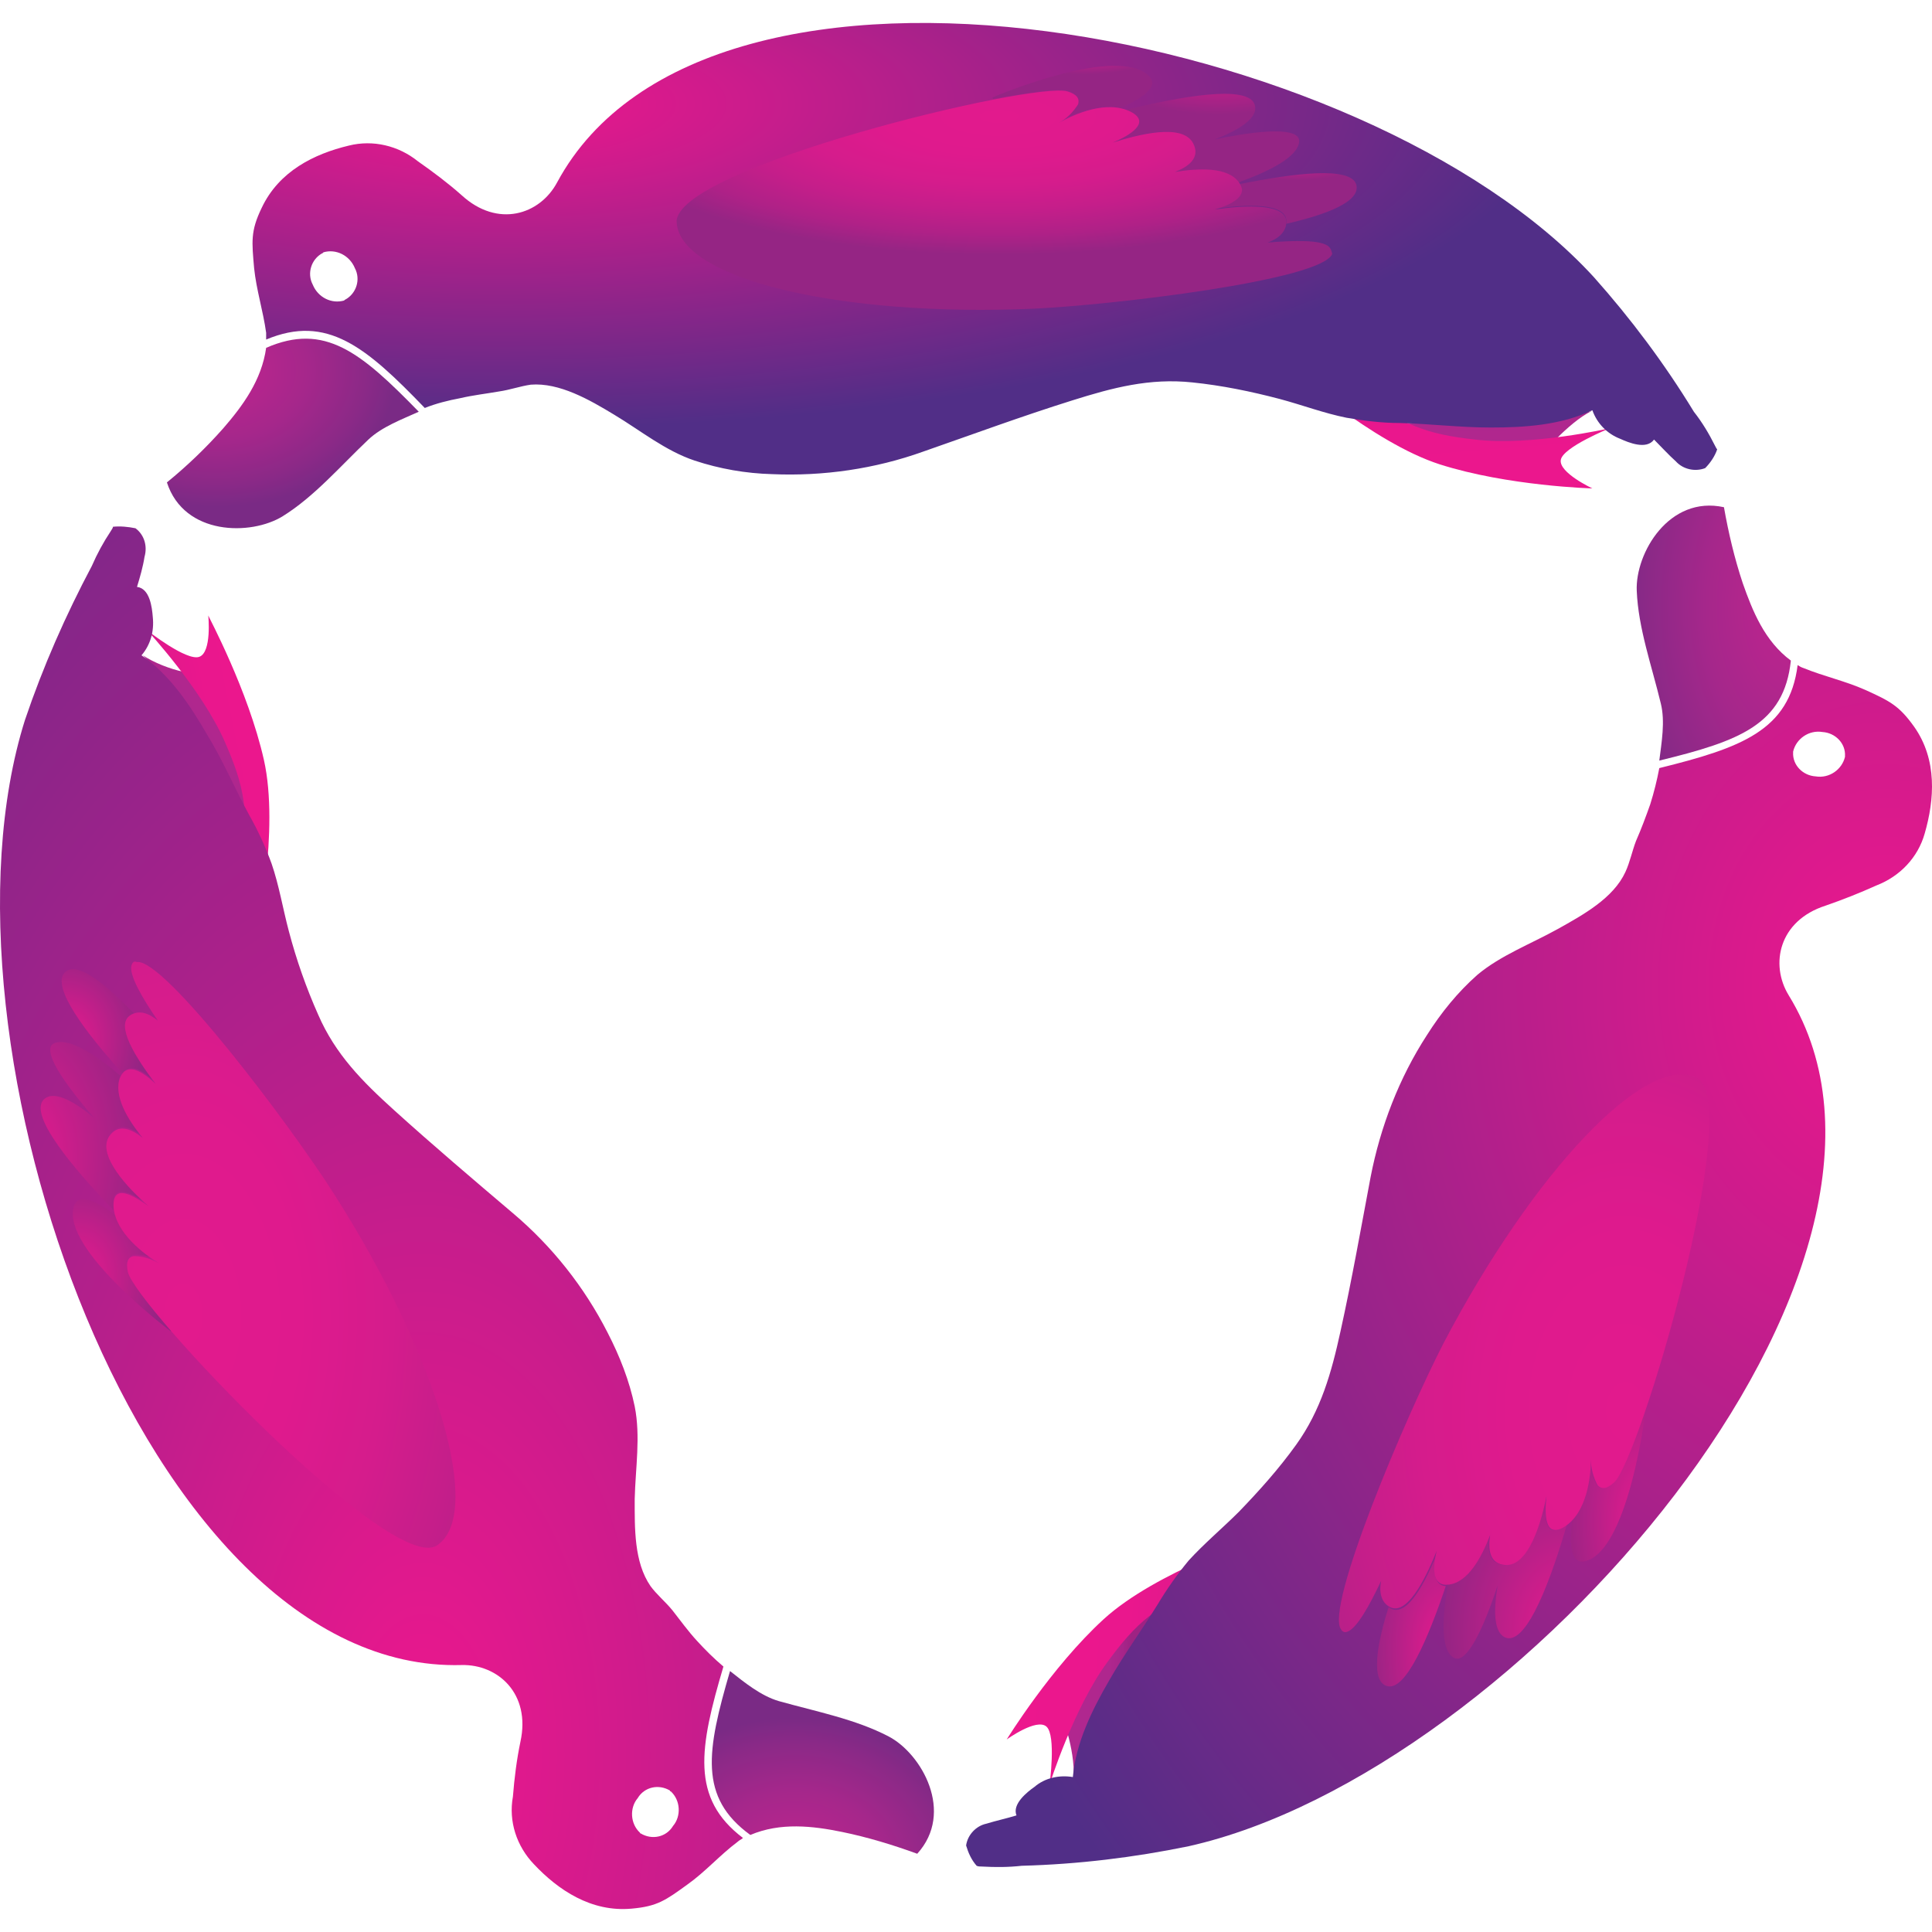
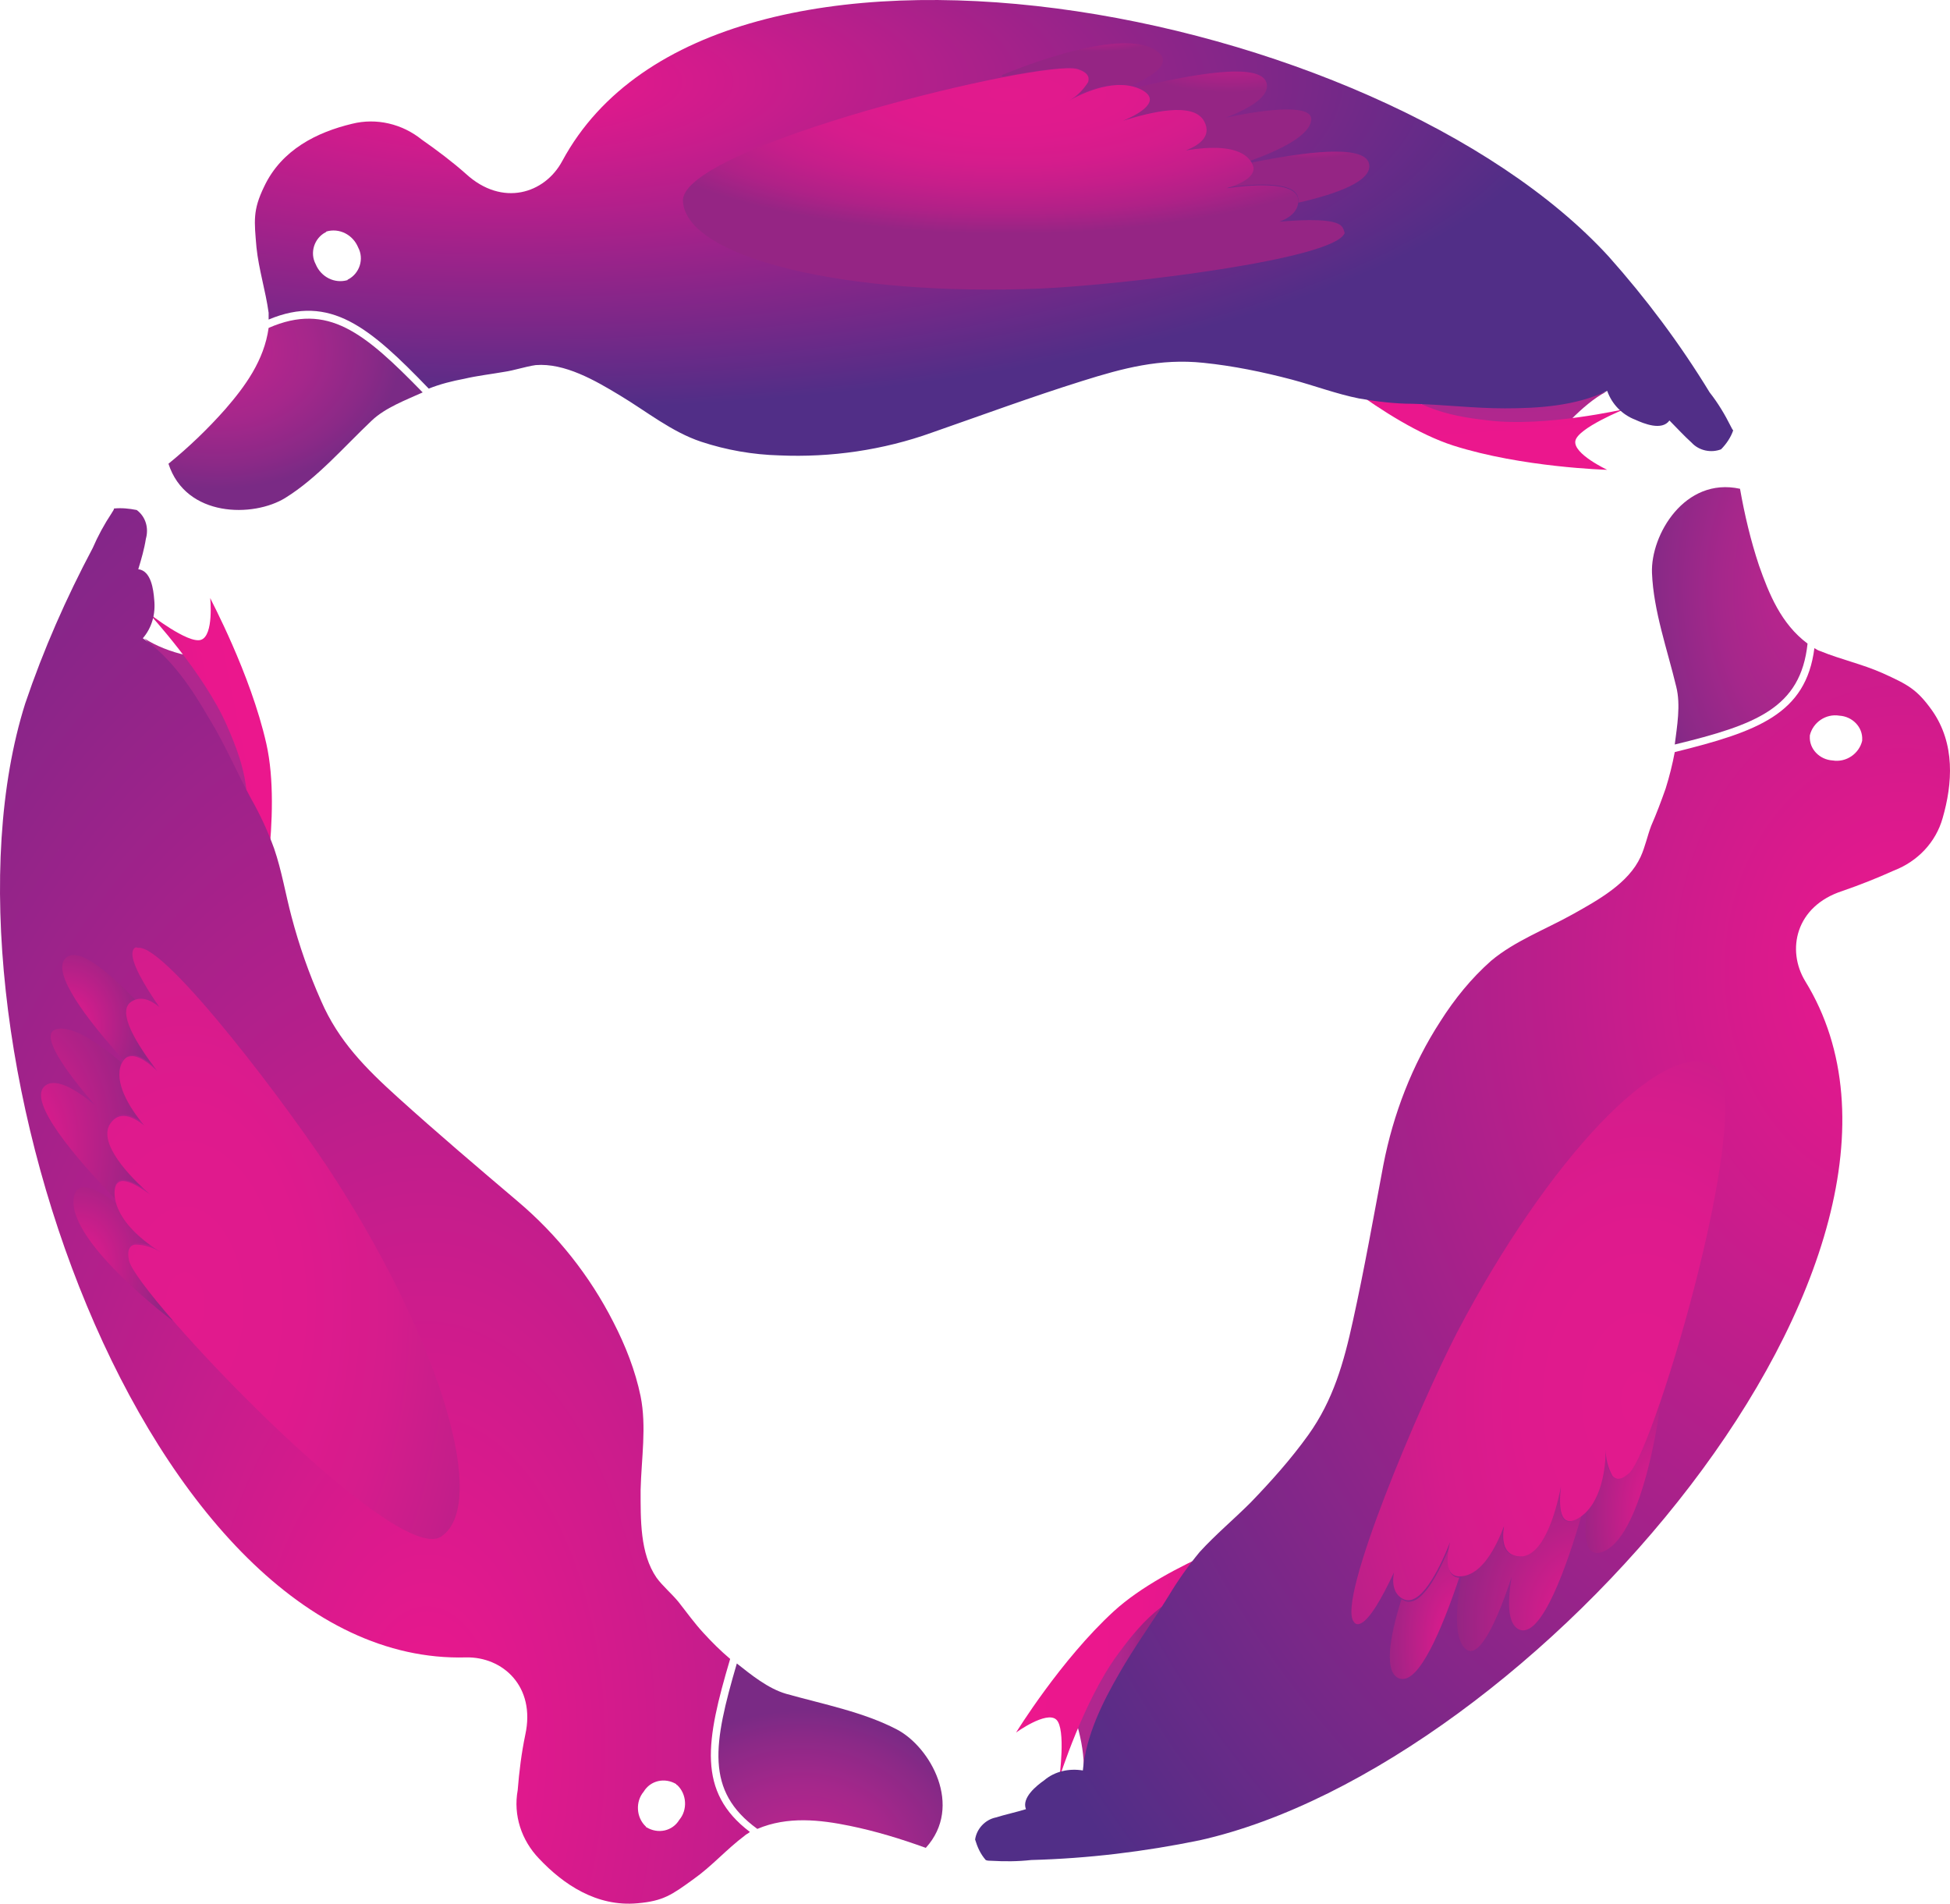
- <svg xmlns="http://www.w3.org/2000/svg" width="21" height="21" viewBox="0 0 255.972 249.89">
+ <svg xmlns="http://www.w3.org/2000/svg" viewBox="0 0 255.972 249.89">
  <defs>
    <radialGradient id="c" cx="76.426" cy="120.055" r="190.319" fx="76.426" fy="120.055" gradientTransform="scale(.73306 1.36414)" gradientUnits="userSpaceOnUse">
      <stop offset="0%" stop-color="#EC178D" />
      <stop offset="24%" stop-color="#CB1C8C" />
      <stop offset="77%" stop-color="#772888" />
      <stop offset="100%" stop-color="#512E87" />
    </radialGradient>
    <radialGradient id="d" cx="95.518" cy="196.912" r="21.818" fx="95.518" fy="196.912" gradientTransform="scale(1.10265 .9069)" gradientUnits="userSpaceOnUse">
      <stop offset="0%" stop-color="#BA258E" />
      <stop offset="23%" stop-color="#B5258D" />
      <stop offset="51%" stop-color="#A5278B" />
      <stop offset="83%" stop-color="#8B2987" />
      <stop offset="100%" stop-color="#7A2A85" />
    </radialGradient>
    <radialGradient id="e" cx="3.529" cy="67.821" r="20.631" fx="3.529" fy="67.821" gradientTransform="scale(.80223 1.24653)" gradientUnits="userSpaceOnUse">
      <stop offset="9%" stop-color="#E21A8D" />
      <stop offset="100%" stop-color="#952584" />
    </radialGradient>
    <radialGradient id="f" cx="9.682" cy="62.909" r="11.042" fx="9.682" fy="62.909" gradientTransform="scale(.91166 1.0969)" gradientUnits="userSpaceOnUse">
      <stop offset="9%" stop-color="#E21A8D" />
      <stop offset="100%" stop-color="#952584" />
    </radialGradient>
    <radialGradient id="g" cx="12.09" cy="86.885" r="12.816" fx="12.09" fy="86.885" gradientTransform="scale(.86433 1.15696)" gradientUnits="userSpaceOnUse">
      <stop offset="9%" stop-color="#E21A8D" />
      <stop offset="100%" stop-color="#952584" />
    </radialGradient>
    <radialGradient id="h" cx="31.467" cy="81.483" r="79.812" fx="31.467" fy="81.483" gradientTransform="scale(.77181 1.29565)" gradientUnits="userSpaceOnUse">
      <stop offset="0%" stop-color="#E21A8D" />
      <stop offset="25%" stop-color="#DF1A8D" />
      <stop offset="44%" stop-color="#D51C8C" />
      <stop offset="60%" stop-color="#C51E8A" />
      <stop offset="76%" stop-color="#AF2187" />
      <stop offset="89%" stop-color="#952584" />
    </radialGradient>
    <radialGradient id="k" cx="136.451" cy="57.015" r="155.631" fx="136.451" fy="57.015" gradientTransform="scale(.89645 1.11551)" gradientUnits="userSpaceOnUse">
      <stop offset="0%" stop-color="#EC178D" />
      <stop offset="24%" stop-color="#CB1C8C" />
      <stop offset="77%" stop-color="#772888" />
      <stop offset="100%" stop-color="#512E87" />
    </radialGradient>
    <radialGradient id="l" cx="142.172" cy="10.514" r="30.938" fx="142.172" fy="10.514" gradientTransform="scale(.77759 1.28603)" gradientUnits="userSpaceOnUse">
      <stop offset="0%" stop-color="#BA258E" />
      <stop offset="23%" stop-color="#B5258D" />
      <stop offset="51%" stop-color="#A5278B" />
      <stop offset="83%" stop-color="#8B2987" />
      <stop offset="100%" stop-color="#7A2A85" />
    </radialGradient>
    <radialGradient id="m" cx="92.084" cy="130.29" r="18.963" fx="92.084" fy="130.29" gradientTransform="scale(.87281 1.14572)" gradientUnits="userSpaceOnUse">
      <stop offset="9%" stop-color="#E21A8D" />
      <stop offset="100%" stop-color="#952584" />
    </radialGradient>
    <radialGradient id="n" cx="89.272" cy="108.724" r="14.06" fx="89.272" fy="108.724" gradientTransform="scale(.71598 1.39668)" gradientUnits="userSpaceOnUse">
      <stop offset="9%" stop-color="#E21A8D" />
      <stop offset="100%" stop-color="#952584" />
    </radialGradient>
    <radialGradient id="o" cx="127.247" cy="95.69" r="15.592" fx="127.247" fy="95.69" gradientTransform="scale(.71045 1.40755)" gradientUnits="userSpaceOnUse">
      <stop offset="9%" stop-color="#E21A8D" />
      <stop offset="100%" stop-color="#952584" />
    </radialGradient>
    <radialGradient id="p" cx="107.811" cy="97.915" r="75.591" fx="107.811" fy="97.915" gradientTransform="scale(.81491 1.22712)" gradientUnits="userSpaceOnUse">
      <stop offset="0%" stop-color="#E21A8D" />
      <stop offset="25%" stop-color="#DF1A8D" />
      <stop offset="44%" stop-color="#D51C8C" />
      <stop offset="60%" stop-color="#C51E8A" />
      <stop offset="76%" stop-color="#AF2187" />
      <stop offset="89%" stop-color="#952584" />
    </radialGradient>
    <radialGradient id="s" cx="24.567" cy="21.073" r="77.468" fx="24.567" fy="21.073" gradientTransform="scale(1.80095 .55526)" gradientUnits="userSpaceOnUse">
      <stop offset="0%" stop-color="#EC178D" />
      <stop offset="24%" stop-color="#CB1C8C" />
      <stop offset="77%" stop-color="#772888" />
      <stop offset="100%" stop-color="#512E87" />
    </radialGradient>
    <radialGradient id="t" cx="5.815" cy="54.164" r="20.869" fx="5.815" fy="54.164" gradientTransform="scale(1.15278 .86747)" gradientUnits="userSpaceOnUse">
      <stop offset="0%" stop-color="#BA258E" />
      <stop offset="23%" stop-color="#B5258D" />
      <stop offset="51%" stop-color="#A5278B" />
      <stop offset="83%" stop-color="#8B2987" />
      <stop offset="100%" stop-color="#7A2A85" />
    </radialGradient>
    <radialGradient id="u" cx="95.883" cy="7.661" r="11.385" fx="95.883" fy="7.661" gradientTransform="scale(1.45378 .68786)" gradientUnits="userSpaceOnUse">
      <stop offset="9%" stop-color="#E21A8D" />
      <stop offset="100%" stop-color="#952584" />
    </radialGradient>
    <radialGradient id="v" cx="89.543" cy="30.509" r="6.016" fx="89.543" fy="30.509" gradientTransform="scale(1.6735 .59755)" gradientUnits="userSpaceOnUse">
      <stop offset="9%" stop-color="#E21A8D" />
      <stop offset="100%" stop-color="#952584" />
    </radialGradient>
    <radialGradient id="w" cx="72.384" cy="6.521" r="6.586" fx="72.384" fy="6.521" gradientTransform="scale(1.68191 .59456)" gradientUnits="userSpaceOnUse">
      <stop offset="9%" stop-color="#E21A8D" />
      <stop offset="100%" stop-color="#952584" />
    </radialGradient>
    <radialGradient id="x" cx="63.869" cy="23.105" r="35.624" fx="63.869" fy="23.105" gradientTransform="scale(1.72915 .57832)" gradientUnits="userSpaceOnUse">
      <stop offset="0%" stop-color="#E21A8D" />
      <stop offset="25%" stop-color="#DF1A8D" />
      <stop offset="44%" stop-color="#D51C8C" />
      <stop offset="60%" stop-color="#C51E8A" />
      <stop offset="76%" stop-color="#AF2187" />
      <stop offset="89%" stop-color="#952584" />
    </radialGradient>
    <linearGradient id="a" x1="35.511" x2="28.29" y1="19.138" y2="25.911" gradientTransform="scale(.81507 1.2269)" gradientUnits="userSpaceOnUse">
      <stop offset="0%" stop-color="#B1278F" />
      <stop offset="48%" stop-color="#AF278E" />
      <stop offset="65%" stop-color="#A8258A" />
      <stop offset="76%" stop-color="#9E2383" />
    </linearGradient>
    <linearGradient id="b" x1="60.967" x2="31.686" y1="12.207" y2="27.889" gradientTransform="scale(.6158 1.62392)" gradientUnits="userSpaceOnUse">
      <stop offset="0%" stop-color="#EC178D" />
      <stop offset="47%" stop-color="#EA178D" />
      <stop offset="64%" stop-color="#E3188C" />
      <stop offset="76%" stop-color="#D81A8A" />
      <stop offset="86%" stop-color="#C71D88" />
      <stop offset="95%" stop-color="#B12085" />
      <stop offset="100%" stop-color="#9E2383" />
    </linearGradient>
    <linearGradient id="i" x1="19.77" x2="33.675" y1="114.615" y2="115.302" gradientTransform="scale(.72926 1.37126)" gradientUnits="userSpaceOnUse">
      <stop offset="0%" stop-color="#B1278F" />
      <stop offset="48%" stop-color="#AF278E" />
      <stop offset="65%" stop-color="#A8258A" />
      <stop offset="76%" stop-color="#9E2383" />
    </linearGradient>
    <linearGradient id="j" x1="6.857" x2="37.512" y1="153.606" y2="156.527" gradientTransform="scale(1.01359 .9866)" gradientUnits="userSpaceOnUse">
      <stop offset="0%" stop-color="#EC178D" />
      <stop offset="47%" stop-color="#EA178D" />
      <stop offset="64%" stop-color="#E3188C" />
      <stop offset="76%" stop-color="#D81A8A" />
      <stop offset="86%" stop-color="#C71D88" />
      <stop offset="95%" stop-color="#B12085" />
      <stop offset="100%" stop-color="#9E2383" />
    </linearGradient>
    <linearGradient id="q" x1="75.494" x2="73.702" y1="138.5" y2="116.54" gradientTransform="scale(2.37333 .42135)" gradientUnits="userSpaceOnUse">
      <stop offset="0%" stop-color="#B1278F" />
      <stop offset="48%" stop-color="#AF278E" />
      <stop offset="65%" stop-color="#A8258A" />
      <stop offset="76%" stop-color="#9E2383" />
    </linearGradient>
    <linearGradient id="r" x1="114.898" x2="106.482" y1="104.803" y2="60.87" gradientTransform="scale(1.54956 .64535)" gradientUnits="userSpaceOnUse">
      <stop offset="0%" stop-color="#EC178D" />
      <stop offset="47%" stop-color="#EA178D" />
      <stop offset="64%" stop-color="#E3188C" />
      <stop offset="76%" stop-color="#D81A8A" />
      <stop offset="86%" stop-color="#C71D88" />
      <stop offset="95%" stop-color="#B12085" />
      <stop offset="100%" stop-color="#9E2383" />
    </linearGradient>
  </defs>
  <path fill="url(#a)" d="M24.305 20.221c-1.793-.398-3.885-1.195-5.379-2.191 2.39 2.191 12.053 17.332 13.547 20.42.299-3.088-2.988-12.95-8.168-18.229z" style="fill:url(#a)" transform="translate(0 65.754)" />
  <path fill="url(#b)" d="M33.967 55.384s3.088-14.245.996-23.509c-2.091-9.263-7.37-19.025-7.37-19.125 0 0 .497 4.881-1.196 5.479-1.693.597-6.873-3.487-6.873-3.487s7.271 7.87 10.26 14.743c2.59 5.877 3.287 9.363 2.191 16.635-1.096 7.271-1.295 7.072-1.295 7.072z" style="fill:url(#b)" transform="translate(0 65.754)" />
  <path fill="url(#c)" d="M14.664 1.594a29.289 29.289 0 0 0-2.49 4.582c-3.487 6.574-6.475 13.348-8.866 20.42-13.447 42.634 15.739 126.406 57.874 125.211 4.782-.1 9.165 3.785 7.77 10.16-.498 2.391-.797 4.782-.996 7.272-.598 3.287.498 6.574 2.789 8.965 3.188 3.387 7.57 6.375 12.95 5.877 3.386-.299 4.482-1.096 7.37-3.188 2.391-1.693 4.284-3.884 6.675-5.677.199-.2.498-.3.697-.498-6.973-5.28-5.778-11.954-2.59-22.712-1.295-1.095-2.39-2.191-3.486-3.387-1.196-1.294-2.192-2.689-3.288-4.084-.896-1.095-2.091-2.091-2.888-3.187-2.192-3.188-2.092-7.67-2.092-11.555.1-4.084.797-8.268 0-12.252-.697-3.387-1.992-6.674-3.586-9.762a51.086 51.086 0 0 0-12.551-15.838c-5.28-4.483-10.559-8.965-15.739-13.647-4.183-3.785-7.77-7.371-10.06-12.65a72.797 72.797 0 0 1-3.885-11.057c-.797-2.989-1.295-6.076-2.291-8.965a42.08 42.08 0 0 0-2.989-6.475c-1.892-3.486-3.486-7.272-5.578-10.658-2.191-3.785-4.88-7.87-8.666-10.46 1.195-1.394 1.694-3.187 1.494-5.08-.1-1.295-.398-3.785-2.092-3.984.399-1.295.797-2.69.997-3.984.398-1.395 0-2.89-1.196-3.786-.996-.199-1.992-.299-2.988-.199 0 .2-.2.399-.299.598zm74.21 166.948c1.295 1.195 1.395 3.287.299 4.582-.896 1.494-2.79 1.892-4.283.996 0 0-.1 0-.1-.1-1.295-1.195-1.394-3.287-.299-4.582.897-1.494 2.79-1.892 4.284-.996 0 .1 0 .1.1.1z" style="fill:url(#c)" transform="translate(0 65.754)" />
  <path fill="url(#d)" d="M99.412 174.32c3.984-1.694 8.267-1.196 12.152-.4 3.387.698 6.674 1.694 9.961 2.89 4.98-5.48.598-13.249-3.785-15.54-4.383-2.291-9.563-3.287-14.543-4.682-2.39-.697-4.582-2.49-6.475-3.984-3.088 10.559-4.183 16.735 2.69 21.715z" style="fill:url(#d)" transform="translate(0 65.754)" />
  <path fill="url(#e)" d="M15.041 90.845c-.199-2.988 2.59-1.494 4.682 0-2.69-2.39-6.873-6.674-5.28-9.264 1.196-1.793 2.989-.996 4.483.2-1.992-2.391-3.984-5.678-2.988-8.069-3.387-2.889-6.873-5.08-8.766-4.283-1.793.797 1.295 5.28 5.28 9.861-2.79-2.29-5.38-3.685-6.675-2.39-1.992 2.091 3.985 9.164 9.264 14.642.1-.199 0-.398 0-.697z" style="fill:url(#e)" transform="translate(0 65.754)" />
  <path fill="url(#f)" d="M8.567 60.065c-1.793 1.893 2.789 7.97 7.67 13.348.996-1.494 2.789-.299 4.482 1.295-2.59-3.387-5.379-7.77-3.387-9.064.1-.1.2-.1.399-.2-3.686-3.785-7.57-7.072-9.164-5.379z" style="fill:url(#f)" transform="translate(0 65.754)" />
  <path fill="url(#g)" d="M16.934 99.511c-.299-1.394.1-1.892.797-2.092 1.195 0 2.39.3 3.387.997-1.694-.997-4.881-3.288-5.778-6.176-2.789-2.092-5.379-3.287-5.678-.598-.597 5.777 12.95 15.938 12.95 15.938l.1-.2c-3.288-3.785-5.579-6.773-5.778-7.869z" style="fill:url(#g)" transform="translate(0 65.754)" />
  <path fill="url(#h)" d="M17.432 59.07c-.399 1.294 1.494 4.482 3.486 7.37-1.195-.996-2.49-1.494-3.685-.697-1.993 1.295.797 5.678 3.386 9.065-1.793-1.694-3.785-2.889-4.681-.897-.996 2.39.996 5.678 2.988 8.069-1.494-1.196-3.287-1.992-4.482-.2-1.594 2.49 2.49 6.874 5.279 9.264-2.092-1.494-4.781-3.088-4.682 0 .2 3.487 4.084 6.375 6.077 7.57-.997-.597-2.192-.995-3.387-.995-.698.1-1.096.697-.797 2.092.996 4.482 34.864 40.143 40.94 36.258 6.275-4.084.2-24.903-13.647-46.618-5.678-8.965-22.512-31.278-26.098-30.68-.398-.2-.597.1-.697.398z" style="fill:url(#h)" transform="translate(0 65.754)" />
  <g>
    <path fill="url(#i)" d="M13.946 162.864c.498 1.793.896 3.984.796 5.777.698-3.187 8.965-19.125 10.858-21.914-2.79 1.295-9.662 8.965-11.654 16.137z" style="fill:url(#i)" transform="translate(127.502 63.762)" />
    <path fill="url(#j)" d="M39.546 136.865s-13.846 4.483-20.82 10.858c-6.972 6.375-12.849 15.938-12.849 15.938s3.984-2.889 5.28-1.694c1.294 1.196.398 7.67.398 7.67s3.187-10.16 7.67-16.236c3.785-5.18 6.475-7.57 13.348-10.26 6.873-2.69 6.773-2.49 6.773-2.49z" style="fill:url(#j)" transform="translate(127.502 63.762)" />
    <path fill="url(#k)" d="M2.59 180.495c1.793.1 3.486.1 5.28-.1 7.47-.199 14.841-1.095 22.113-2.59 43.63-9.761 101.603-76.8 79.49-112.76-2.49-4.083-1.296-9.86 4.88-11.853a79.821 79.821 0 0 0 6.774-2.69c3.088-1.195 5.478-3.685 6.375-6.872 1.295-4.483 1.693-9.762-1.395-14.145-1.992-2.79-3.187-3.387-6.474-4.881-2.69-1.195-5.479-1.793-8.168-2.889-.3-.1-.498-.199-.797-.398-1.096 8.666-7.471 10.957-18.329 13.646a41.926 41.926 0 0 1-1.195 4.782c-.598 1.693-1.195 3.287-1.893 4.88-.498 1.296-.797 2.79-1.394 4.085-1.594 3.486-5.578 5.678-8.965 7.57-3.586 1.992-7.57 3.487-10.659 6.076-2.59 2.291-4.78 4.981-6.673 7.97-3.686 5.677-6.176 12.152-7.471 18.826-1.295 6.873-2.49 13.646-3.985 20.42-1.195 5.479-2.59 10.46-5.877 15.041-2.29 3.188-4.88 6.077-7.57 8.866-2.192 2.191-4.582 4.183-6.674 6.474a46.544 46.544 0 0 0-4.084 5.778c-2.092 3.387-4.483 6.674-6.475 10.16-2.191 3.785-4.383 8.168-4.781 12.75-1.793-.299-3.686.1-5.08 1.295-.996.697-2.989 2.291-2.391 3.785-1.295.399-2.69.698-3.984 1.096-1.395.299-2.49 1.494-2.69 2.889.299.996.697 1.892 1.395 2.69.199.099.498.099.697.099zM110.07 32.772c.398-1.693 2.092-2.889 3.885-2.59 1.693.1 3.088 1.494 2.988 3.188v.1c-.398 1.693-2.092 2.888-3.885 2.59-1.693-.1-3.088-1.495-2.988-3.188v-.1z" style="fill:url(#k)" transform="translate(127.502 63.762)" />
    <path fill="url(#l)" d="M109.771 20.72c-3.486-2.59-5.08-6.575-6.375-10.26-1.096-3.288-1.892-6.675-2.49-10.062-7.272-1.593-11.754 6.077-11.555 11.057.2 4.98 1.992 9.961 3.188 14.942.597 2.39.1 5.18-.2 7.57 10.659-2.59 16.536-4.781 17.432-13.248z" style="fill:url(#l)" transform="translate(127.502 63.762)" />
    <path fill="url(#m)" d="M79.689 135.47c-2.59 1.694-2.59-1.493-2.39-4.083-.698 3.586-2.392 9.264-5.38 9.164-2.191-.1-2.39-1.992-2.092-3.984-1.095 2.888-2.888 6.375-5.478 6.574-.797 4.383-.996 8.566.697 9.662s3.984-3.785 5.877-9.563c-.598 3.586-.498 6.475 1.195 6.973 2.79.698 5.977-8.068 8.069-15.34-.1.399-.3.498-.498.598z" style="fill:url(#m)" transform="translate(127.502 63.762)" />
    <path fill="url(#n)" d="M56.28 156.588c2.49.698 5.479-6.474 7.77-13.248-1.694-.1-1.694-2.291-1.096-4.482-1.594 3.984-3.984 8.566-6.176 7.47-.1-.1-.199-.1-.299-.199-1.593 4.98-2.39 9.862-.199 10.46z" style="fill:url(#n)" transform="translate(127.502 63.762)" />
    <path fill="url(#o)" d="M86.263 129.594c-.996.996-1.693.896-2.191.398-.598-1.095-.897-2.191-.897-3.486 0 1.992-.398 5.877-2.39 8.068-.399 3.487-.2 6.375 2.29 5.28 5.28-2.391 7.372-19.225 7.372-19.225h-.2c-1.693 4.781-3.187 8.168-3.984 8.965z" style="fill:url(#o)" transform="translate(127.502 63.762)" />
    <path fill="url(#p)" d="M50.901 149.416c1.295-.298 3.088-3.586 4.582-6.773-.299 1.494 0 2.889 1.196 3.486 2.191 1.096 4.582-3.486 6.175-7.47-.597 2.39-.597 4.78 1.594 4.482 2.59-.299 4.383-3.686 5.479-6.574-.299 1.892-.1 3.884 2.092 3.984 2.988.1 4.681-5.578 5.379-9.164-.3 2.59-.2 5.678 2.39 4.084 2.989-1.893 3.487-6.674 3.487-8.965 0 1.195.299 2.39.896 3.486.498.498 1.096.598 2.192-.398 3.386-3.088 17.332-50.304 10.957-53.59-6.674-3.388-21.616 12.35-33.569 35.162-4.881 9.463-15.838 35.162-13.547 37.952.1.199.398.398.697.298z" style="fill:url(#p)" transform="translate(127.502 63.762)" />
  </g>
  <g>
    <path fill="url(#q)" d="M184.38 55.981c1.295-1.295 2.988-2.789 4.582-3.586-3.088.996-21.018 1.793-24.405 1.594 2.49 1.793 12.65 3.885 19.823 1.992z" style="fill:url(#q)" transform="translate(21.914 -.985)" />
    <path fill="url(#r)" d="M149.018 46.817s10.857 9.762 19.822 12.65c9.065 2.89 20.221 3.188 20.221 3.188s-4.482-2.092-4.183-3.785c.299-1.693 6.475-4.184 6.475-4.184s-10.46 2.391-17.83 1.495c-6.376-.698-9.763-1.893-15.54-6.475-5.778-4.582-5.578-4.682-5.578-4.682z" style="fill:url(#r)" transform="translate(21.914 -.985)" />
    <path fill="url(#s)" d="M205.298 56.977c-.797-1.593-1.693-3.088-2.79-4.482-3.884-6.375-8.366-12.352-13.247-17.83C159.079 1.693 71.919-15.041 51.897 22.114c-2.29 4.283-7.869 6.076-12.65 1.693-1.793-1.594-3.786-3.088-5.778-4.482-2.59-2.092-5.976-2.89-9.164-2.092-4.582 1.095-9.264 3.386-11.555 8.267-1.494 3.088-1.295 4.483-.996 7.97.299 2.888 1.195 5.677 1.594 8.566v.896c8.068-3.386 13.248.996 21.018 9.065 1.494-.598 3.088-.996 4.681-1.295 1.694-.398 3.487-.598 5.18-.897 1.395-.199 2.79-.697 4.184-.896 3.785-.299 7.77 1.992 11.057 3.984 3.486 2.092 6.773 4.782 10.658 6.077a35.797 35.797 0 0 0 10.26 1.793c6.774.298 13.647-.698 20.022-2.989 6.574-2.29 13.049-4.681 19.723-6.773 5.379-1.694 10.26-2.989 15.937-2.39 3.885.398 7.77 1.194 11.555 2.19 2.989.797 5.877 1.893 8.866 2.49 2.29.4 4.681.698 7.072.698 3.985.1 7.969.598 12.053.598 4.383 0 9.264-.3 13.447-2.291a6.287 6.287 0 0 0 3.686 3.785c1.096.498 3.486 1.494 4.483.1.996.996 1.892 1.992 2.888 2.888.996 1.096 2.59 1.395 3.885.897.697-.698 1.295-1.594 1.594-2.49-.1-.1-.2-.3-.299-.499zM23.708 37.753c-1.694.498-3.487-.399-4.184-2.092-.797-1.494-.2-3.387 1.295-4.184 0 0 .1 0 .1-.1 1.693-.498 3.486.399 4.183 2.092.797 1.494.2 3.387-1.295 4.184-.1 0-.1.1-.1.1z" style="fill:url(#s)" transform="translate(21.914 -.985)" />
    <path fill="url(#t)" d="M13.348 44.028c-.598 4.283-3.088 7.67-5.678 10.658A63.564 63.564 0 0 1 .2 61.858c2.29 7.073 11.156 7.073 15.34 4.483 4.183-2.59 7.67-6.674 11.355-10.16 1.793-1.694 4.482-2.69 6.674-3.686-7.67-7.87-12.451-11.854-20.221-8.467z" style="fill:url(#t)" transform="translate(21.914 -.985)" />
    <path fill="url(#u)" d="M127.8 12.75c2.69 1.395 0 2.989-2.39 4.084 3.487-1.195 9.264-2.59 10.658.1.997 1.892-.597 3.088-2.39 3.785 2.988-.498 6.973-.598 8.467 1.395 4.183-1.495 7.869-3.387 8.068-5.38.2-1.992-5.18-1.593-11.256-.298 3.387-1.295 5.877-2.889 5.38-4.582-.798-2.79-9.962-1.096-17.333.697.398-.1.598 0 .797.2z" style="fill:url(#u)" transform="translate(21.914 -.985)" />
    <path fill="url(#v)" d="M157.784 22.412c-.698-2.49-8.368-1.494-15.34-.1.796 1.595-1.096 2.59-3.387 3.288 4.183-.598 9.363-.797 9.463 1.594v.398c5.18-1.195 9.861-2.888 9.264-5.18z" style="fill:url(#v)" transform="translate(21.914 -.985)" />
    <path fill="url(#w)" d="M119.433 9.961c1.395.399 1.594.996 1.395 1.693a6.92 6.92 0 0 1-2.59 2.49c1.793-.995 5.28-2.59 8.268-1.892 3.187-1.394 5.578-3.088 3.387-4.582-4.782-3.486-20.321 3.188-20.321 3.188l.1.199c4.98-.897 8.666-1.395 9.761-1.096z" style="fill:url(#w)" transform="translate(21.914 -.985)" />
    <path fill="url(#x)" d="M154.198 30.68c-.897-.996-4.682-.896-8.168-.598 1.394-.498 2.49-1.394 2.49-2.789-.1-2.39-5.28-2.191-9.463-1.593 2.39-.698 4.482-1.893 3.187-3.586-1.494-2.092-5.379-1.893-8.467-1.395 1.793-.697 3.387-1.893 2.391-3.785-1.394-2.69-7.172-1.195-10.658-.1 2.39-.996 5.08-2.69 2.39-4.084-3.187-1.594-7.47.299-9.562 1.494 1.095-.597 1.892-1.394 2.59-2.49.199-.697-.1-1.295-1.395-1.693-4.383-1.395-52.196 10.16-51.798 17.332.399 7.47 21.516 12.551 47.216 11.455 10.658-.498 38.35-3.785 39.645-7.271-.1-.399-.2-.698-.398-.897z" style="fill:url(#x)" transform="translate(21.914 -.985)" />
  </g>
</svg>
